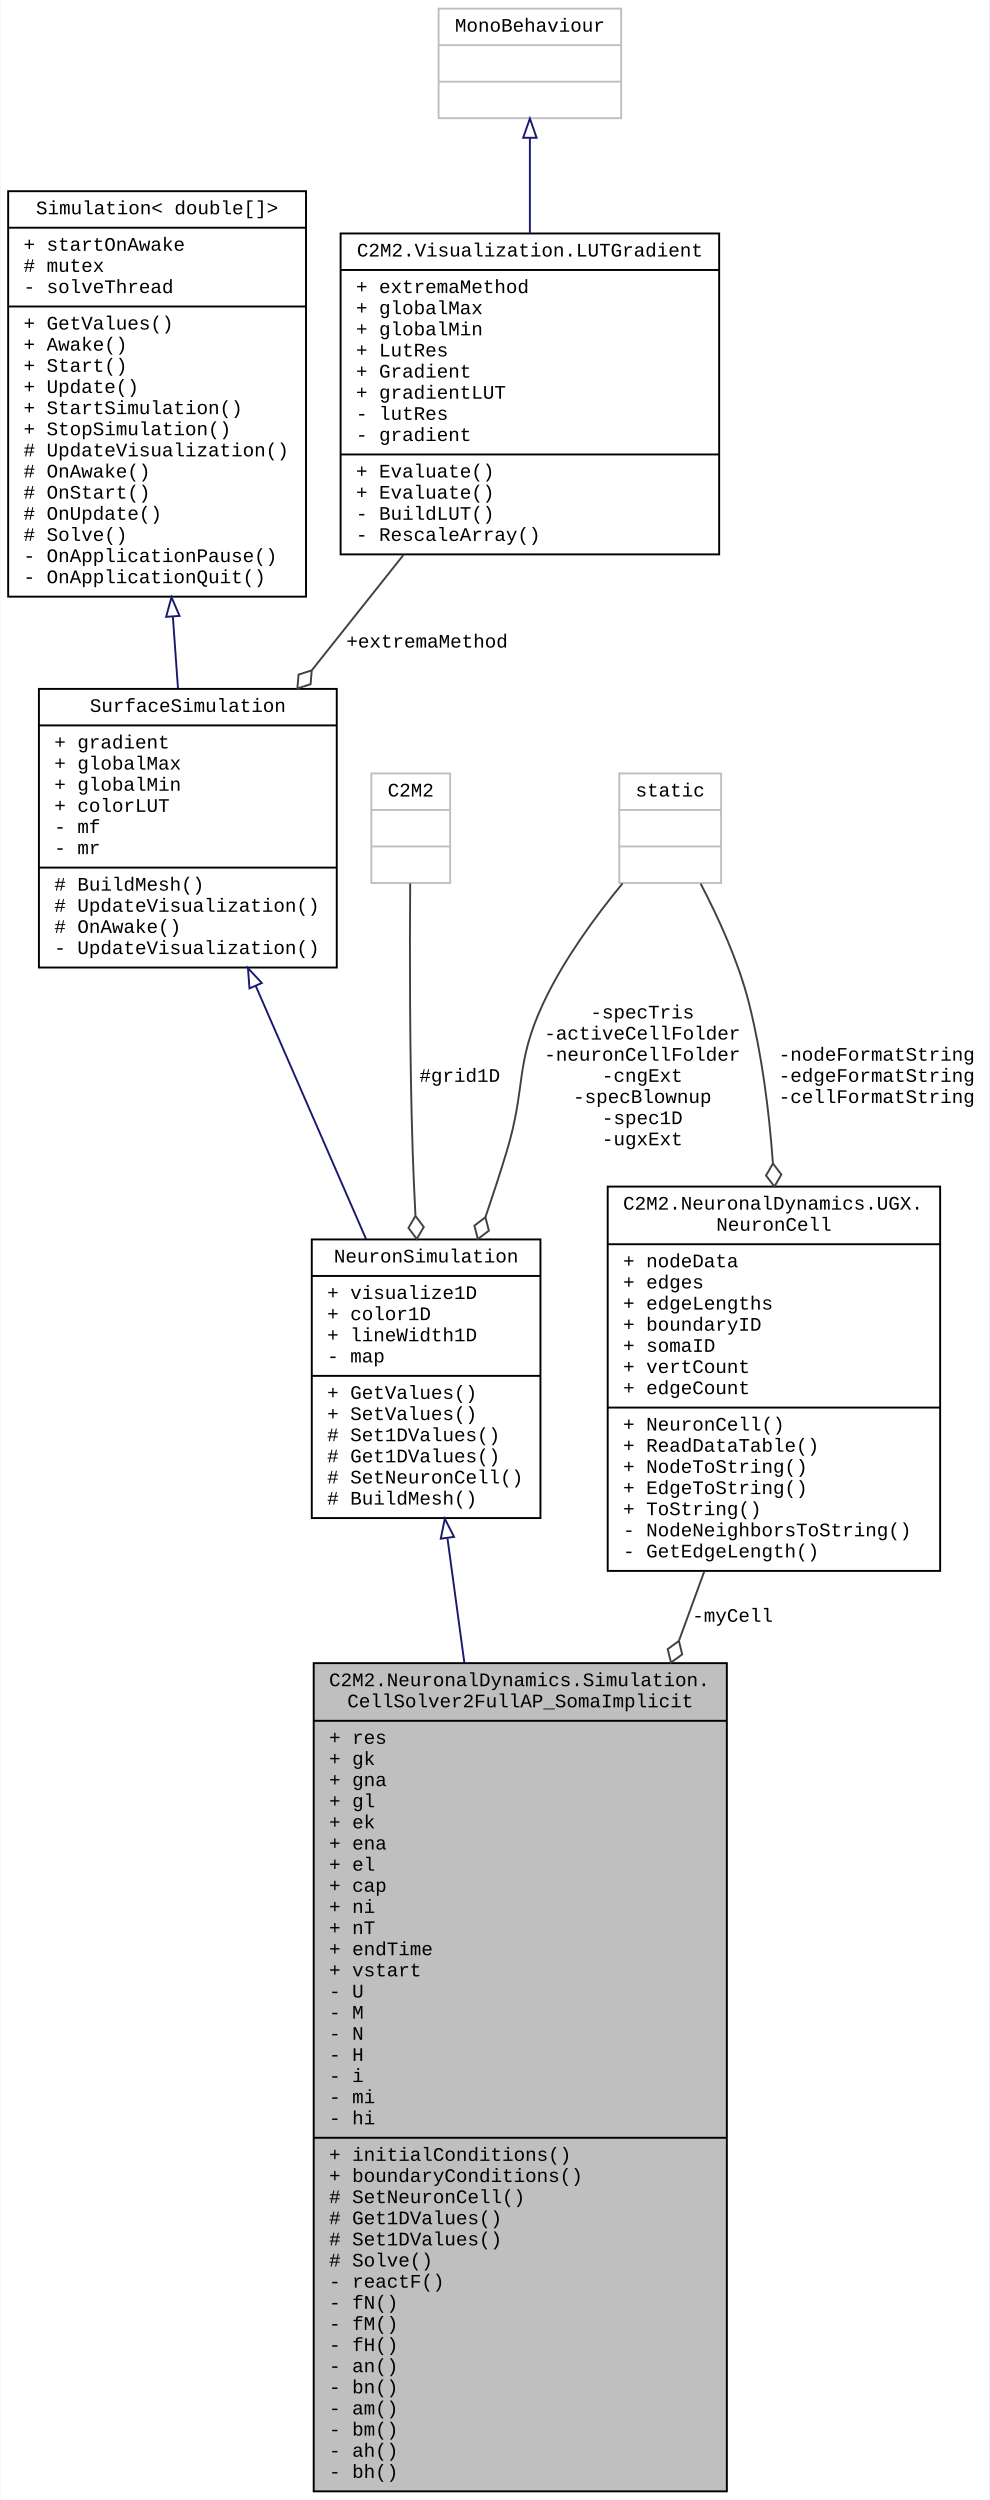
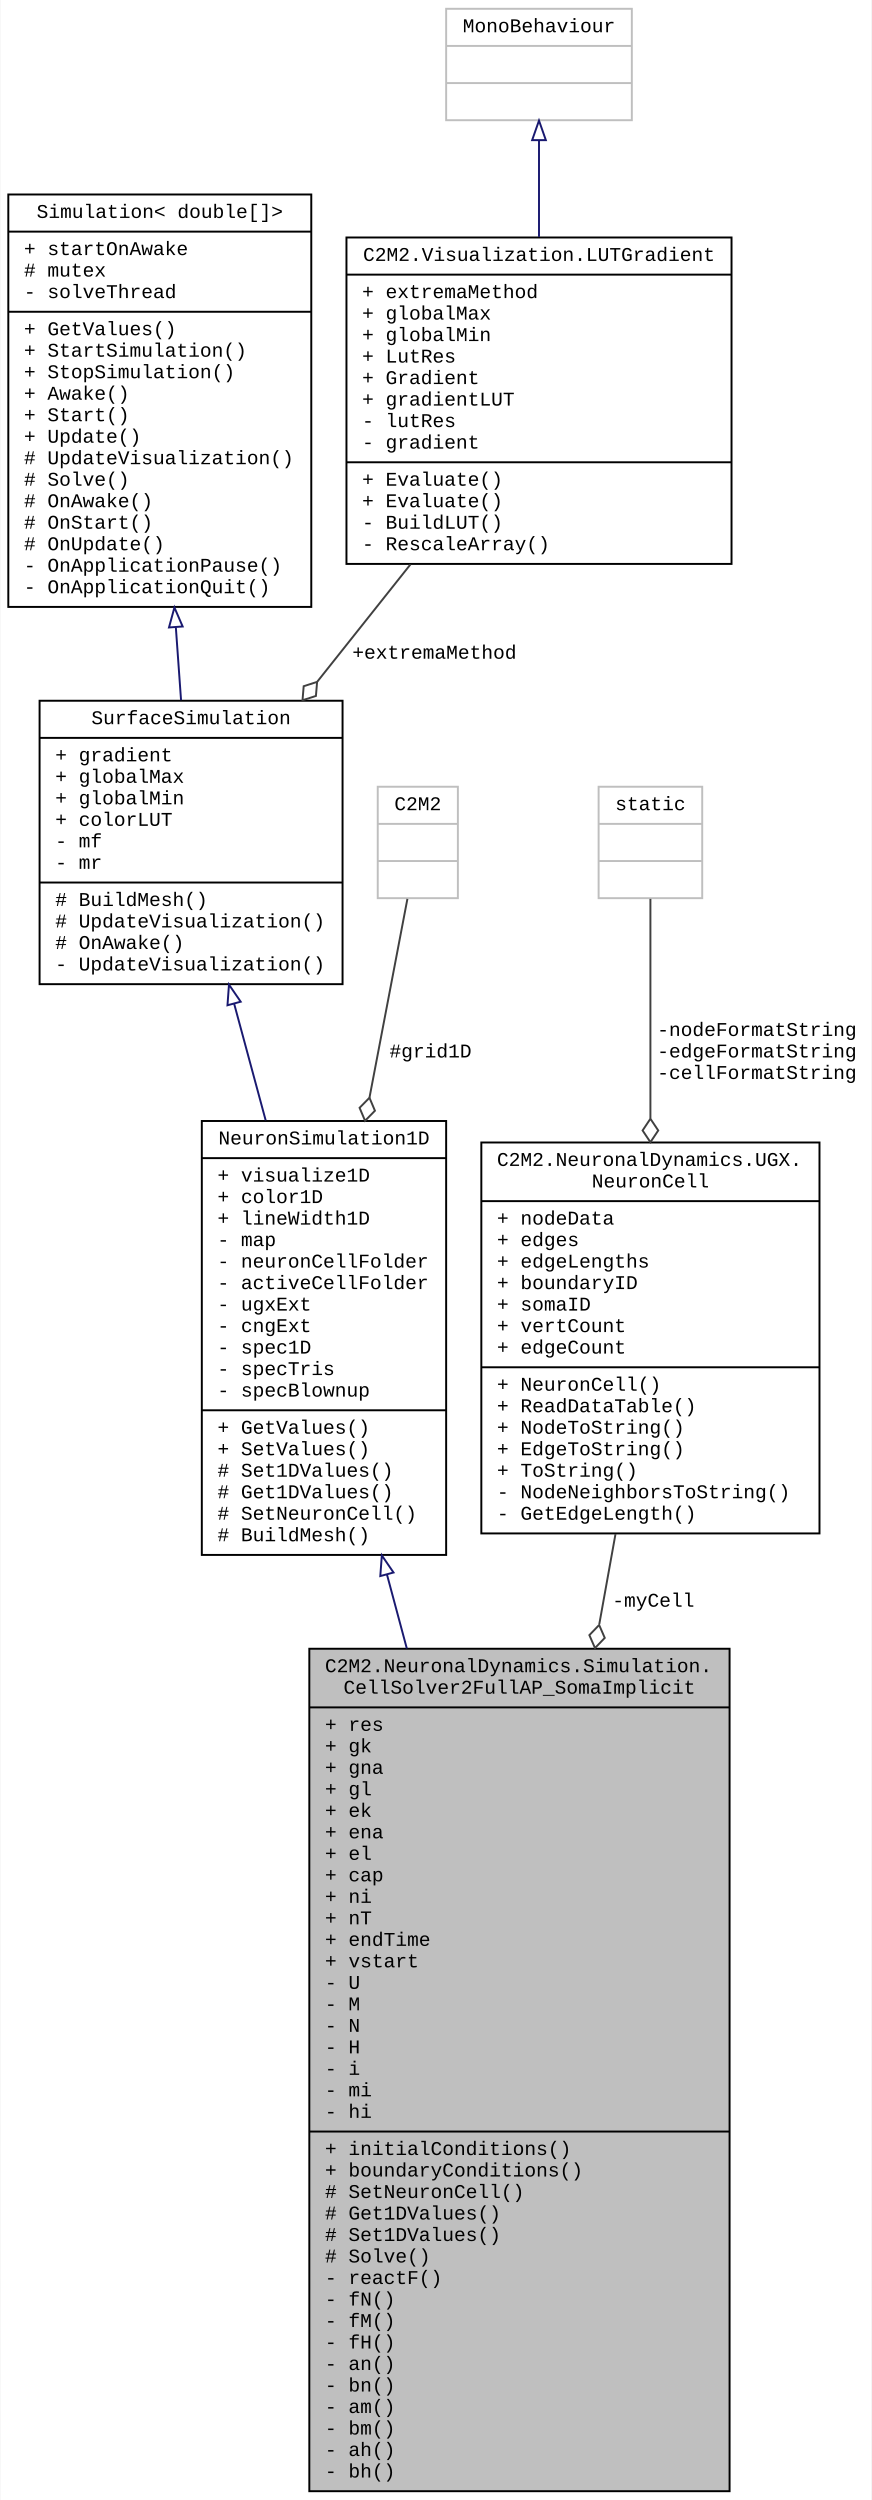
- <svg xmlns="http://www.w3.org/2000/svg" xmlns:xlink="http://www.w3.org/1999/xlink" width="515pt" height="1301pt" viewBox="0.00 0.00 514.50 1301.00">
-   <g id="graph0" class="graph" transform="scale(1 1) rotate(0) translate(4 1297)">
-     <polygon fill="white" stroke="none" points="-4,4 -4,-1297 510.5,-1297 510.5,4 -4,4" />
+ <svg xmlns="http://www.w3.org/2000/svg" xmlns:xlink="http://www.w3.org/1999/xlink" width="446pt" height="1279pt" viewBox="0.00 0.00 445.50 1279.00">
+   <g id="graph0" class="graph" transform="scale(1 1) rotate(0) translate(4 1275)">
+     <polygon fill="white" stroke="none" points="-4,4 -4,-1275 441.5,-1275 441.5,4 -4,4" />
    <g id="node1" class="node">
      <g id="a_node1">
        <a xlink:title=" ">
-           <polygon fill="#bfbfbf" stroke="black" points="159,-0.5 159,-431.5 374,-431.5 374,-0.5 159,-0.5" />
-           <text text-anchor="start" x="167" y="-419.5" font-family="Courier New" font-size="10.00">C2M2.NeuronalDynamics.Simulation.</text>
-           <text text-anchor="middle" x="266.5" y="-408.5" font-family="Courier New" font-size="10.00">CellSolver2FullAP_SomaImplicit</text>
-           <polyline fill="none" stroke="black" points="159,-401.5 374,-401.5 " />
-           <text text-anchor="start" x="167" y="-389.5" font-family="Courier New" font-size="10.00">+ res</text>
-           <text text-anchor="start" x="167" y="-378.5" font-family="Courier New" font-size="10.00">+ gk</text>
-           <text text-anchor="start" x="167" y="-367.5" font-family="Courier New" font-size="10.00">+ gna</text>
-           <text text-anchor="start" x="167" y="-356.5" font-family="Courier New" font-size="10.00">+ gl</text>
-           <text text-anchor="start" x="167" y="-345.5" font-family="Courier New" font-size="10.00">+ ek</text>
-           <text text-anchor="start" x="167" y="-334.5" font-family="Courier New" font-size="10.00">+ ena</text>
-           <text text-anchor="start" x="167" y="-323.5" font-family="Courier New" font-size="10.00">+ el</text>
-           <text text-anchor="start" x="167" y="-312.5" font-family="Courier New" font-size="10.00">+ cap</text>
-           <text text-anchor="start" x="167" y="-301.5" font-family="Courier New" font-size="10.00">+ ni</text>
-           <text text-anchor="start" x="167" y="-290.5" font-family="Courier New" font-size="10.00">+ nT</text>
-           <text text-anchor="start" x="167" y="-279.5" font-family="Courier New" font-size="10.00">+ endTime</text>
-           <text text-anchor="start" x="167" y="-268.5" font-family="Courier New" font-size="10.00">+ vstart</text>
-           <text text-anchor="start" x="167" y="-257.5" font-family="Courier New" font-size="10.00">- U</text>
-           <text text-anchor="start" x="167" y="-246.5" font-family="Courier New" font-size="10.00">- M</text>
-           <text text-anchor="start" x="167" y="-235.5" font-family="Courier New" font-size="10.00">- N</text>
-           <text text-anchor="start" x="167" y="-224.5" font-family="Courier New" font-size="10.00">- H</text>
-           <text text-anchor="start" x="167" y="-213.5" font-family="Courier New" font-size="10.00">- i</text>
-           <text text-anchor="start" x="167" y="-202.5" font-family="Courier New" font-size="10.00">- mi</text>
-           <text text-anchor="start" x="167" y="-191.5" font-family="Courier New" font-size="10.00">- hi</text>
-           <polyline fill="none" stroke="black" points="159,-184.5 374,-184.5 " />
-           <text text-anchor="start" x="167" y="-172.5" font-family="Courier New" font-size="10.00">+ initialConditions()</text>
-           <text text-anchor="start" x="167" y="-161.5" font-family="Courier New" font-size="10.00">+ boundaryConditions()</text>
-           <text text-anchor="start" x="167" y="-150.5" font-family="Courier New" font-size="10.00"># SetNeuronCell()</text>
-           <text text-anchor="start" x="167" y="-139.5" font-family="Courier New" font-size="10.00"># Get1DValues()</text>
-           <text text-anchor="start" x="167" y="-128.5" font-family="Courier New" font-size="10.00"># Set1DValues()</text>
-           <text text-anchor="start" x="167" y="-117.5" font-family="Courier New" font-size="10.00"># Solve()</text>
-           <text text-anchor="start" x="167" y="-106.5" font-family="Courier New" font-size="10.00">- reactF()</text>
-           <text text-anchor="start" x="167" y="-95.5" font-family="Courier New" font-size="10.00">- fN()</text>
-           <text text-anchor="start" x="167" y="-84.5" font-family="Courier New" font-size="10.00">- fM()</text>
-           <text text-anchor="start" x="167" y="-73.5" font-family="Courier New" font-size="10.00">- fH()</text>
-           <text text-anchor="start" x="167" y="-62.5" font-family="Courier New" font-size="10.00">- an()</text>
-           <text text-anchor="start" x="167" y="-51.5" font-family="Courier New" font-size="10.00">- bn()</text>
-           <text text-anchor="start" x="167" y="-40.5" font-family="Courier New" font-size="10.00">- am()</text>
-           <text text-anchor="start" x="167" y="-29.5" font-family="Courier New" font-size="10.00">- bm()</text>
-           <text text-anchor="start" x="167" y="-18.5" font-family="Courier New" font-size="10.00">- ah()</text>
-           <text text-anchor="start" x="167" y="-7.5" font-family="Courier New" font-size="10.00">- bh()</text>
+           <polygon fill="#bfbfbf" stroke="black" points="154,-0.5 154,-431.5 369,-431.5 369,-0.5 154,-0.5" />
+           <text text-anchor="start" x="162" y="-419.5" font-family="Courier New" font-size="10.00">C2M2.NeuronalDynamics.Simulation.</text>
+           <text text-anchor="middle" x="261.5" y="-408.5" font-family="Courier New" font-size="10.00">CellSolver2FullAP_SomaImplicit</text>
+           <polyline fill="none" stroke="black" points="154,-401.5 369,-401.5 " />
+           <text text-anchor="start" x="162" y="-389.5" font-family="Courier New" font-size="10.00">+ res</text>
+           <text text-anchor="start" x="162" y="-378.5" font-family="Courier New" font-size="10.00">+ gk</text>
+           <text text-anchor="start" x="162" y="-367.5" font-family="Courier New" font-size="10.00">+ gna</text>
+           <text text-anchor="start" x="162" y="-356.5" font-family="Courier New" font-size="10.00">+ gl</text>
+           <text text-anchor="start" x="162" y="-345.5" font-family="Courier New" font-size="10.00">+ ek</text>
+           <text text-anchor="start" x="162" y="-334.5" font-family="Courier New" font-size="10.00">+ ena</text>
+           <text text-anchor="start" x="162" y="-323.5" font-family="Courier New" font-size="10.00">+ el</text>
+           <text text-anchor="start" x="162" y="-312.5" font-family="Courier New" font-size="10.00">+ cap</text>
+           <text text-anchor="start" x="162" y="-301.5" font-family="Courier New" font-size="10.00">+ ni</text>
+           <text text-anchor="start" x="162" y="-290.5" font-family="Courier New" font-size="10.00">+ nT</text>
+           <text text-anchor="start" x="162" y="-279.5" font-family="Courier New" font-size="10.00">+ endTime</text>
+           <text text-anchor="start" x="162" y="-268.5" font-family="Courier New" font-size="10.00">+ vstart</text>
+           <text text-anchor="start" x="162" y="-257.5" font-family="Courier New" font-size="10.00">- U</text>
+           <text text-anchor="start" x="162" y="-246.5" font-family="Courier New" font-size="10.00">- M</text>
+           <text text-anchor="start" x="162" y="-235.5" font-family="Courier New" font-size="10.00">- N</text>
+           <text text-anchor="start" x="162" y="-224.5" font-family="Courier New" font-size="10.00">- H</text>
+           <text text-anchor="start" x="162" y="-213.5" font-family="Courier New" font-size="10.00">- i</text>
+           <text text-anchor="start" x="162" y="-202.5" font-family="Courier New" font-size="10.00">- mi</text>
+           <text text-anchor="start" x="162" y="-191.5" font-family="Courier New" font-size="10.00">- hi</text>
+           <polyline fill="none" stroke="black" points="154,-184.5 369,-184.5 " />
+           <text text-anchor="start" x="162" y="-172.5" font-family="Courier New" font-size="10.00">+ initialConditions()</text>
+           <text text-anchor="start" x="162" y="-161.5" font-family="Courier New" font-size="10.00">+ boundaryConditions()</text>
+           <text text-anchor="start" x="162" y="-150.5" font-family="Courier New" font-size="10.00"># SetNeuronCell()</text>
+           <text text-anchor="start" x="162" y="-139.5" font-family="Courier New" font-size="10.00"># Get1DValues()</text>
+           <text text-anchor="start" x="162" y="-128.5" font-family="Courier New" font-size="10.00"># Set1DValues()</text>
+           <text text-anchor="start" x="162" y="-117.5" font-family="Courier New" font-size="10.00"># Solve()</text>
+           <text text-anchor="start" x="162" y="-106.5" font-family="Courier New" font-size="10.00">- reactF()</text>
+           <text text-anchor="start" x="162" y="-95.5" font-family="Courier New" font-size="10.00">- fN()</text>
+           <text text-anchor="start" x="162" y="-84.5" font-family="Courier New" font-size="10.00">- fM()</text>
+           <text text-anchor="start" x="162" y="-73.5" font-family="Courier New" font-size="10.00">- fH()</text>
+           <text text-anchor="start" x="162" y="-62.5" font-family="Courier New" font-size="10.00">- an()</text>
+           <text text-anchor="start" x="162" y="-51.5" font-family="Courier New" font-size="10.00">- bn()</text>
+           <text text-anchor="start" x="162" y="-40.5" font-family="Courier New" font-size="10.00">- am()</text>
+           <text text-anchor="start" x="162" y="-29.5" font-family="Courier New" font-size="10.00">- bm()</text>
+           <text text-anchor="start" x="162" y="-18.5" font-family="Courier New" font-size="10.00">- ah()</text>
+           <text text-anchor="start" x="162" y="-7.5" font-family="Courier New" font-size="10.00">- bh()</text>
        </a>
      </g>
    </g>
    <g id="node2" class="node">
      <g id="a_node2">
-         <a xlink:href="../../d1/de3/class_c2_m2_1_1_neuronal_dynamics_1_1_simulation_1_1_neuron_simulation.html" target="_top" xlink:title="Provides base functionality for Neuron simulations">
-           <polygon fill="white" stroke="black" points="158,-507 158,-652 277,-652 277,-507 158,-507" />
-           <text text-anchor="middle" x="217.5" y="-640" font-family="Courier New" font-size="10.00">NeuronSimulation</text>
-           <polyline fill="none" stroke="black" points="158,-633 277,-633 " />
-           <text text-anchor="start" x="166" y="-621" font-family="Courier New" font-size="10.00">+ visualize1D</text>
-           <text text-anchor="start" x="166" y="-610" font-family="Courier New" font-size="10.00">+ color1D</text>
-           <text text-anchor="start" x="166" y="-599" font-family="Courier New" font-size="10.00">+ lineWidth1D</text>
-           <text text-anchor="start" x="166" y="-588" font-family="Courier New" font-size="10.00">- map</text>
-           <polyline fill="none" stroke="black" points="158,-581 277,-581 " />
-           <text text-anchor="start" x="166" y="-569" font-family="Courier New" font-size="10.00">+ GetValues()</text>
-           <text text-anchor="start" x="166" y="-558" font-family="Courier New" font-size="10.00">+ SetValues()</text>
-           <text text-anchor="start" x="166" y="-547" font-family="Courier New" font-size="10.00"># Set1DValues()</text>
-           <text text-anchor="start" x="166" y="-536" font-family="Courier New" font-size="10.00"># Get1DValues()</text>
-           <text text-anchor="start" x="166" y="-525" font-family="Courier New" font-size="10.00"># SetNeuronCell()</text>
-           <text text-anchor="start" x="166" y="-514" font-family="Courier New" font-size="10.00"># BuildMesh()</text>
+         <a xlink:href="../../d4/d5a/class_c2_m2_1_1_neuronal_dynamics_1_1_simulation_1_1_neuron_simulation1_d.html" target="_top" xlink:title="Provide an interface for 1D neuron-surface simulations to be visualized and interacted with">
+           <polygon fill="white" stroke="black" points="99,-479.5 99,-701.5 224,-701.5 224,-479.5 99,-479.5" />
+           <text text-anchor="middle" x="161.5" y="-689.5" font-family="Courier New" font-size="10.00">NeuronSimulation1D</text>
+           <polyline fill="none" stroke="black" points="99,-682.5 224,-682.5 " />
+           <text text-anchor="start" x="107" y="-670.5" font-family="Courier New" font-size="10.00">+ visualize1D</text>
+           <text text-anchor="start" x="107" y="-659.5" font-family="Courier New" font-size="10.00">+ color1D</text>
+           <text text-anchor="start" x="107" y="-648.5" font-family="Courier New" font-size="10.00">+ lineWidth1D</text>
+           <text text-anchor="start" x="107" y="-637.5" font-family="Courier New" font-size="10.00">- map</text>
+           <text text-anchor="start" x="107" y="-626.5" font-family="Courier New" font-size="10.00">- neuronCellFolder</text>
+           <text text-anchor="start" x="107" y="-615.5" font-family="Courier New" font-size="10.00">- activeCellFolder</text>
+           <text text-anchor="start" x="107" y="-604.5" font-family="Courier New" font-size="10.00">- ugxExt</text>
+           <text text-anchor="start" x="107" y="-593.5" font-family="Courier New" font-size="10.00">- cngExt</text>
+           <text text-anchor="start" x="107" y="-582.5" font-family="Courier New" font-size="10.00">- spec1D</text>
+           <text text-anchor="start" x="107" y="-571.5" font-family="Courier New" font-size="10.00">- specTris</text>
+           <text text-anchor="start" x="107" y="-560.5" font-family="Courier New" font-size="10.00">- specBlownup</text>
+           <polyline fill="none" stroke="black" points="99,-553.5 224,-553.5 " />
+           <text text-anchor="start" x="107" y="-541.5" font-family="Courier New" font-size="10.00">+ GetValues()</text>
+           <text text-anchor="start" x="107" y="-530.5" font-family="Courier New" font-size="10.00">+ SetValues()</text>
+           <text text-anchor="start" x="107" y="-519.5" font-family="Courier New" font-size="10.00"># Set1DValues()</text>
+           <text text-anchor="start" x="107" y="-508.5" font-family="Courier New" font-size="10.00"># Get1DValues()</text>
+           <text text-anchor="start" x="107" y="-497.5" font-family="Courier New" font-size="10.00"># SetNeuronCell()</text>
+           <text text-anchor="start" x="107" y="-486.5" font-family="Courier New" font-size="10.00"># BuildMesh()</text>
        </a>
      </g>
    </g>
    <g id="edge1" class="edge">
-       <path fill="none" stroke="midnightblue" d="M228.619,-496.473C231.312,-476.6 234.317,-454.431 237.424,-431.511" />
-       <polygon fill="none" stroke="midnightblue" points="225.114,-496.267 227.239,-506.647 232.051,-497.208 225.114,-496.267" />
+       <path fill="none" stroke="midnightblue" d="M193.713,-469.506C197.008,-457.233 200.421,-444.519 203.884,-431.618" />
+       <polygon fill="none" stroke="midnightblue" points="190.31,-468.684 191.097,-479.25 197.071,-470.499 190.31,-468.684" />
    </g>
    <g id="node3" class="node">
      <g id="a_node3">
        <a xlink:href="../../d4/de1/class_c2_m2_1_1_simulation_1_1_surface_simulation.html" target="_top" xlink:title="Simulation of type double[] for visualizing scalar fields on mesh surfaces">
-           <polygon fill="white" stroke="black" points="16,-793.5 16,-938.5 171,-938.5 171,-793.5 16,-793.5" />
-           <text text-anchor="middle" x="93.5" y="-926.5" font-family="Courier New" font-size="10.00">SurfaceSimulation</text>
-           <polyline fill="none" stroke="black" points="16,-919.5 171,-919.5 " />
-           <text text-anchor="start" x="24" y="-907.5" font-family="Courier New" font-size="10.00">+ gradient</text>
-           <text text-anchor="start" x="24" y="-896.5" font-family="Courier New" font-size="10.00">+ globalMax</text>
-           <text text-anchor="start" x="24" y="-885.5" font-family="Courier New" font-size="10.00">+ globalMin</text>
-           <text text-anchor="start" x="24" y="-874.5" font-family="Courier New" font-size="10.00">+ colorLUT</text>
-           <text text-anchor="start" x="24" y="-863.5" font-family="Courier New" font-size="10.00">- mf</text>
-           <text text-anchor="start" x="24" y="-852.5" font-family="Courier New" font-size="10.00">- mr</text>
-           <polyline fill="none" stroke="black" points="16,-845.5 171,-845.5 " />
-           <text text-anchor="start" x="24" y="-833.5" font-family="Courier New" font-size="10.00"># BuildMesh()</text>
-           <text text-anchor="start" x="24" y="-822.5" font-family="Courier New" font-size="10.00"># UpdateVisualization()</text>
-           <text text-anchor="start" x="24" y="-811.5" font-family="Courier New" font-size="10.00"># OnAwake()</text>
-           <text text-anchor="start" x="24" y="-800.5" font-family="Courier New" font-size="10.00">- UpdateVisualization()</text>
+           <polygon fill="white" stroke="black" points="16,-771.5 16,-916.5 171,-916.5 171,-771.5 16,-771.5" />
+           <text text-anchor="middle" x="93.5" y="-904.5" font-family="Courier New" font-size="10.00">SurfaceSimulation</text>
+           <polyline fill="none" stroke="black" points="16,-897.5 171,-897.5 " />
+           <text text-anchor="start" x="24" y="-885.5" font-family="Courier New" font-size="10.00">+ gradient</text>
+           <text text-anchor="start" x="24" y="-874.5" font-family="Courier New" font-size="10.00">+ globalMax</text>
+           <text text-anchor="start" x="24" y="-863.5" font-family="Courier New" font-size="10.00">+ globalMin</text>
+           <text text-anchor="start" x="24" y="-852.5" font-family="Courier New" font-size="10.00">+ colorLUT</text>
+           <text text-anchor="start" x="24" y="-841.5" font-family="Courier New" font-size="10.00">- mf</text>
+           <text text-anchor="start" x="24" y="-830.5" font-family="Courier New" font-size="10.00">- mr</text>
+           <polyline fill="none" stroke="black" points="16,-823.5 171,-823.5 " />
+           <text text-anchor="start" x="24" y="-811.5" font-family="Courier New" font-size="10.00"># BuildMesh()</text>
+           <text text-anchor="start" x="24" y="-800.5" font-family="Courier New" font-size="10.00"># UpdateVisualization()</text>
+           <text text-anchor="start" x="24" y="-789.5" font-family="Courier New" font-size="10.00"># OnAwake()</text>
+           <text text-anchor="start" x="24" y="-778.5" font-family="Courier New" font-size="10.00">- UpdateVisualization()</text>
        </a>
      </g>
    </g>
    <g id="edge2" class="edge">
-       <path fill="none" stroke="midnightblue" d="M128.827,-783.948C146.915,-742.447 168.745,-692.36 186.22,-652.268" />
-       <polygon fill="none" stroke="midnightblue" points="125.578,-782.643 124.79,-793.209 131.994,-785.44 125.578,-782.643" />
+       <path fill="none" stroke="midnightblue" d="M115.544,-761.47C120.688,-742.446 126.25,-721.874 131.669,-701.832" />
+       <polygon fill="none" stroke="midnightblue" points="112.127,-760.7 112.895,-771.267 118.884,-762.527 112.127,-760.7" />
    </g>
    <g id="node4" class="node">
      <g id="a_node4">
        <a xlink:href="../../db/d39/class_c2_m2_1_1_simulation_1_1_simulation.html" target="_top" xlink:title=" ">
-           <polygon fill="white" stroke="black" points="0,-986.5 0,-1197.5 155,-1197.5 155,-986.5 0,-986.5" />
-           <text text-anchor="middle" x="77.5" y="-1185.5" font-family="Courier New" font-size="10.00">Simulation&lt; double[]&gt;</text>
-           <polyline fill="none" stroke="black" points="0,-1178.5 155,-1178.5 " />
-           <text text-anchor="start" x="8" y="-1166.5" font-family="Courier New" font-size="10.00">+ startOnAwake</text>
-           <text text-anchor="start" x="8" y="-1155.5" font-family="Courier New" font-size="10.00"># mutex</text>
-           <text text-anchor="start" x="8" y="-1144.5" font-family="Courier New" font-size="10.00">- solveThread</text>
-           <polyline fill="none" stroke="black" points="0,-1137.5 155,-1137.5 " />
-           <text text-anchor="start" x="8" y="-1125.5" font-family="Courier New" font-size="10.00">+ GetValues()</text>
-           <text text-anchor="start" x="8" y="-1114.5" font-family="Courier New" font-size="10.00">+ Awake()</text>
-           <text text-anchor="start" x="8" y="-1103.5" font-family="Courier New" font-size="10.00">+ Start()</text>
-           <text text-anchor="start" x="8" y="-1092.5" font-family="Courier New" font-size="10.00">+ Update()</text>
-           <text text-anchor="start" x="8" y="-1081.5" font-family="Courier New" font-size="10.00">+ StartSimulation()</text>
-           <text text-anchor="start" x="8" y="-1070.5" font-family="Courier New" font-size="10.00">+ StopSimulation()</text>
-           <text text-anchor="start" x="8" y="-1059.5" font-family="Courier New" font-size="10.00"># UpdateVisualization()</text>
-           <text text-anchor="start" x="8" y="-1048.5" font-family="Courier New" font-size="10.00"># OnAwake()</text>
-           <text text-anchor="start" x="8" y="-1037.5" font-family="Courier New" font-size="10.00"># OnStart()</text>
-           <text text-anchor="start" x="8" y="-1026.5" font-family="Courier New" font-size="10.00"># OnUpdate()</text>
-           <text text-anchor="start" x="8" y="-1015.5" font-family="Courier New" font-size="10.00"># Solve()</text>
-           <text text-anchor="start" x="8" y="-1004.5" font-family="Courier New" font-size="10.00">- OnApplicationPause()</text>
-           <text text-anchor="start" x="8" y="-993.5" font-family="Courier New" font-size="10.00">- OnApplicationQuit()</text>
+           <polygon fill="white" stroke="black" points="0,-964.5 0,-1175.5 155,-1175.5 155,-964.5 0,-964.5" />
+           <text text-anchor="middle" x="77.5" y="-1163.5" font-family="Courier New" font-size="10.00">Simulation&lt; double[]&gt;</text>
+           <polyline fill="none" stroke="black" points="0,-1156.5 155,-1156.5 " />
+           <text text-anchor="start" x="8" y="-1144.5" font-family="Courier New" font-size="10.00">+ startOnAwake</text>
+           <text text-anchor="start" x="8" y="-1133.5" font-family="Courier New" font-size="10.00"># mutex</text>
+           <text text-anchor="start" x="8" y="-1122.5" font-family="Courier New" font-size="10.00">- solveThread</text>
+           <polyline fill="none" stroke="black" points="0,-1115.5 155,-1115.5 " />
+           <text text-anchor="start" x="8" y="-1103.5" font-family="Courier New" font-size="10.00">+ GetValues()</text>
+           <text text-anchor="start" x="8" y="-1092.5" font-family="Courier New" font-size="10.00">+ StartSimulation()</text>
+           <text text-anchor="start" x="8" y="-1081.5" font-family="Courier New" font-size="10.00">+ StopSimulation()</text>
+           <text text-anchor="start" x="8" y="-1070.5" font-family="Courier New" font-size="10.00">+ Awake()</text>
+           <text text-anchor="start" x="8" y="-1059.5" font-family="Courier New" font-size="10.00">+ Start()</text>
+           <text text-anchor="start" x="8" y="-1048.5" font-family="Courier New" font-size="10.00">+ Update()</text>
+           <text text-anchor="start" x="8" y="-1037.5" font-family="Courier New" font-size="10.00"># UpdateVisualization()</text>
+           <text text-anchor="start" x="8" y="-1026.5" font-family="Courier New" font-size="10.00"># Solve()</text>
+           <text text-anchor="start" x="8" y="-1015.5" font-family="Courier New" font-size="10.00"># OnAwake()</text>
+           <text text-anchor="start" x="8" y="-1004.5" font-family="Courier New" font-size="10.00"># OnStart()</text>
+           <text text-anchor="start" x="8" y="-993.5" font-family="Courier New" font-size="10.00"># OnUpdate()</text>
+           <text text-anchor="start" x="8" y="-982.5" font-family="Courier New" font-size="10.00">- OnApplicationPause()</text>
+           <text text-anchor="start" x="8" y="-971.5" font-family="Courier New" font-size="10.00">- OnApplicationQuit()</text>
        </a>
      </g>
    </g>
    <g id="edge3" class="edge">
-       <path fill="none" stroke="midnightblue" d="M85.711,-976.041C86.618,-963.353 87.52,-950.716 88.373,-938.781" />
-       <polygon fill="none" stroke="midnightblue" points="82.206,-975.99 84.985,-986.214 89.188,-976.489 82.206,-975.99" />
+       <path fill="none" stroke="midnightblue" d="M85.711,-954.041C86.618,-941.353 87.52,-928.716 88.373,-916.781" />
+       <polygon fill="none" stroke="midnightblue" points="82.206,-953.99 84.985,-964.214 89.188,-954.489 82.206,-953.99" />
    </g>
    <g id="node5" class="node">
      <g id="a_node5">
        <a xlink:href="../../da/d4f/class_c2_m2_1_1_visualization_1_1_l_u_t_gradient.html" target="_top" xlink:title="Create a fast and memory-friendly color lookup table from a gradient">
-           <polygon fill="white" stroke="black" points="173,-1008.5 173,-1175.5 370,-1175.5 370,-1008.5 173,-1008.5" />
-           <text text-anchor="middle" x="271.5" y="-1163.5" font-family="Courier New" font-size="10.00">C2M2.Visualization.LUTGradient</text>
-           <polyline fill="none" stroke="black" points="173,-1156.5 370,-1156.5 " />
-           <text text-anchor="start" x="181" y="-1144.5" font-family="Courier New" font-size="10.00">+ extremaMethod</text>
-           <text text-anchor="start" x="181" y="-1133.5" font-family="Courier New" font-size="10.00">+ globalMax</text>
-           <text text-anchor="start" x="181" y="-1122.5" font-family="Courier New" font-size="10.00">+ globalMin</text>
-           <text text-anchor="start" x="181" y="-1111.5" font-family="Courier New" font-size="10.00">+ LutRes</text>
-           <text text-anchor="start" x="181" y="-1100.5" font-family="Courier New" font-size="10.00">+ Gradient</text>
-           <text text-anchor="start" x="181" y="-1089.5" font-family="Courier New" font-size="10.00">+ gradientLUT</text>
-           <text text-anchor="start" x="181" y="-1078.5" font-family="Courier New" font-size="10.00">- lutRes</text>
-           <text text-anchor="start" x="181" y="-1067.5" font-family="Courier New" font-size="10.00">- gradient</text>
-           <polyline fill="none" stroke="black" points="173,-1060.5 370,-1060.5 " />
-           <text text-anchor="start" x="181" y="-1048.5" font-family="Courier New" font-size="10.00">+ Evaluate()</text>
-           <text text-anchor="start" x="181" y="-1037.5" font-family="Courier New" font-size="10.00">+ Evaluate()</text>
-           <text text-anchor="start" x="181" y="-1026.5" font-family="Courier New" font-size="10.00">- BuildLUT()</text>
-           <text text-anchor="start" x="181" y="-1015.5" font-family="Courier New" font-size="10.00">- RescaleArray()</text>
+           <polygon fill="white" stroke="black" points="173,-986.5 173,-1153.5 370,-1153.5 370,-986.5 173,-986.5" />
+           <text text-anchor="middle" x="271.5" y="-1141.5" font-family="Courier New" font-size="10.00">C2M2.Visualization.LUTGradient</text>
+           <polyline fill="none" stroke="black" points="173,-1134.5 370,-1134.5 " />
+           <text text-anchor="start" x="181" y="-1122.5" font-family="Courier New" font-size="10.00">+ extremaMethod</text>
+           <text text-anchor="start" x="181" y="-1111.5" font-family="Courier New" font-size="10.00">+ globalMax</text>
+           <text text-anchor="start" x="181" y="-1100.5" font-family="Courier New" font-size="10.00">+ globalMin</text>
+           <text text-anchor="start" x="181" y="-1089.5" font-family="Courier New" font-size="10.00">+ LutRes</text>
+           <text text-anchor="start" x="181" y="-1078.5" font-family="Courier New" font-size="10.00">+ Gradient</text>
+           <text text-anchor="start" x="181" y="-1067.5" font-family="Courier New" font-size="10.00">+ gradientLUT</text>
+           <text text-anchor="start" x="181" y="-1056.5" font-family="Courier New" font-size="10.00">- lutRes</text>
+           <text text-anchor="start" x="181" y="-1045.5" font-family="Courier New" font-size="10.00">- gradient</text>
+           <polyline fill="none" stroke="black" points="173,-1038.5 370,-1038.5 " />
+           <text text-anchor="start" x="181" y="-1026.5" font-family="Courier New" font-size="10.00">+ Evaluate()</text>
+           <text text-anchor="start" x="181" y="-1015.5" font-family="Courier New" font-size="10.00">+ Evaluate()</text>
+           <text text-anchor="start" x="181" y="-1004.5" font-family="Courier New" font-size="10.00">- BuildLUT()</text>
+           <text text-anchor="start" x="181" y="-993.5" font-family="Courier New" font-size="10.00">- RescaleArray()</text>
        </a>
      </g>
    </g>
    <g id="edge4" class="edge">
-       <path fill="none" stroke="#404040" d="M205.725,-1008.23C190.15,-988.627 173.555,-967.744 158.036,-948.214" />
-       <polygon fill="none" stroke="#404040" points="157.979,-948.142 151.115,-945.933 150.514,-938.747 157.378,-940.956 157.979,-948.142" />
-       <text text-anchor="middle" x="218" y="-960" font-family="Courier New" font-size="10.00"> +extremaMethod</text>
+       <path fill="none" stroke="#404040" d="M205.725,-986.227C190.15,-966.627 173.555,-945.744 158.036,-926.214" />
+       <polygon fill="none" stroke="#404040" points="157.979,-926.142 151.115,-923.933 150.514,-916.747 157.378,-918.956 157.979,-926.142" />
+       <text text-anchor="middle" x="218" y="-938" font-family="Courier New" font-size="10.00"> +extremaMethod</text>
    </g>
    <g id="node6" class="node">
      <g id="a_node6">
        <a xlink:title=" ">
-           <polygon fill="white" stroke="#bfbfbf" points="224,-1235.5 224,-1292.5 319,-1292.5 319,-1235.5 224,-1235.5" />
-           <text text-anchor="middle" x="271.5" y="-1280.5" font-family="Courier New" font-size="10.00">MonoBehaviour</text>
-           <polyline fill="none" stroke="#bfbfbf" points="224,-1273.5 319,-1273.5 " />
-           <text text-anchor="middle" x="271.5" y="-1261.5" font-family="Courier New" font-size="10.00"> </text>
-           <polyline fill="none" stroke="#bfbfbf" points="224,-1254.5 319,-1254.5 " />
-           <text text-anchor="middle" x="271.5" y="-1242.5" font-family="Courier New" font-size="10.00"> </text>
+           <polygon fill="white" stroke="#bfbfbf" points="224,-1213.5 224,-1270.5 319,-1270.5 319,-1213.5 224,-1213.5" />
+           <text text-anchor="middle" x="271.5" y="-1258.5" font-family="Courier New" font-size="10.00">MonoBehaviour</text>
+           <polyline fill="none" stroke="#bfbfbf" points="224,-1251.5 319,-1251.5 " />
+           <text text-anchor="middle" x="271.5" y="-1239.5" font-family="Courier New" font-size="10.00"> </text>
+           <polyline fill="none" stroke="#bfbfbf" points="224,-1232.5 319,-1232.5 " />
+           <text text-anchor="middle" x="271.5" y="-1220.5" font-family="Courier New" font-size="10.00"> </text>
        </a>
      </g>
    </g>
    <g id="edge5" class="edge">
-       <path fill="none" stroke="midnightblue" d="M271.5,-1225.15C271.5,-1210.48 271.5,-1193.06 271.5,-1175.77" />
-       <polygon fill="none" stroke="midnightblue" points="268,-1225.31 271.5,-1235.31 275,-1225.31 268,-1225.31" />
+       <path fill="none" stroke="midnightblue" d="M271.5,-1203.15C271.5,-1188.48 271.5,-1171.06 271.5,-1153.77" />
+       <polygon fill="none" stroke="midnightblue" points="268,-1203.31 271.5,-1213.31 275,-1203.31 268,-1203.31" />
    </g>
    <g id="node7" class="node">
      <g id="a_node7">
        <a xlink:title=" ">
-           <polygon fill="white" stroke="#bfbfbf" points="189,-837.5 189,-894.5 230,-894.5 230,-837.5 189,-837.5" />
-           <text text-anchor="middle" x="209.5" y="-882.5" font-family="Courier New" font-size="10.00">C2M2</text>
-           <polyline fill="none" stroke="#bfbfbf" points="189,-875.5 230,-875.5 " />
-           <text text-anchor="middle" x="209.5" y="-863.5" font-family="Courier New" font-size="10.00"> </text>
-           <polyline fill="none" stroke="#bfbfbf" points="189,-856.5 230,-856.5 " />
-           <text text-anchor="middle" x="209.5" y="-844.5" font-family="Courier New" font-size="10.00"> </text>
+           <polygon fill="white" stroke="#bfbfbf" points="189,-815.5 189,-872.5 230,-872.5 230,-815.5 189,-815.5" />
+           <text text-anchor="middle" x="209.5" y="-860.5" font-family="Courier New" font-size="10.00">C2M2</text>
+           <polyline fill="none" stroke="#bfbfbf" points="189,-853.5 230,-853.5 " />
+           <text text-anchor="middle" x="209.5" y="-841.5" font-family="Courier New" font-size="10.00"> </text>
+           <polyline fill="none" stroke="#bfbfbf" points="189,-834.5 230,-834.5 " />
+           <text text-anchor="middle" x="209.5" y="-822.5" font-family="Courier New" font-size="10.00"> </text>
        </a>
      </g>
    </g>
    <g id="edge6" class="edge">
-       <path fill="none" stroke="#404040" d="M209.212,-837.215C208.974,-804.066 208.896,-746.973 210.5,-698 210.856,-687.126 211.367,-675.692 211.953,-664.402" />
-       <polygon fill="none" stroke="#404040" points="211.962,-664.224 208.294,-658.015 212.614,-652.241 216.282,-658.45 211.962,-664.224" />
-       <text text-anchor="middle" x="235" y="-734" font-family="Courier New" font-size="10.00"> #grid1D</text>
+       <path fill="none" stroke="#404040" d="M204.18,-815.124C199.402,-790.089 192.039,-751.51 184.766,-713.402" />
+       <polygon fill="none" stroke="#404040" points="184.764,-713.393 179.71,-708.249 182.514,-701.606 187.568,-706.749 184.764,-713.393" />
+       <text text-anchor="middle" x="216" y="-734" font-family="Courier New" font-size="10.00"> #grid1D</text>
    </g>
    <g id="node8" class="node">
      <g id="a_node8">
-         <a xlink:title=" ">
-           <polygon fill="white" stroke="#bfbfbf" points="318,-837.5 318,-894.5 371,-894.5 371,-837.5 318,-837.5" />
-           <text text-anchor="middle" x="344.5" y="-882.5" font-family="Courier New" font-size="10.00">static</text>
-           <polyline fill="none" stroke="#bfbfbf" points="318,-875.5 371,-875.5 " />
-           <text text-anchor="middle" x="344.5" y="-863.5" font-family="Courier New" font-size="10.00"> </text>
-           <polyline fill="none" stroke="#bfbfbf" points="318,-856.5 371,-856.5 " />
-           <text text-anchor="middle" x="344.5" y="-844.5" font-family="Courier New" font-size="10.00"> </text>
+         <a xlink:href="../../da/df6/class_c2_m2_1_1_neuronal_dynamics_1_1_u_g_x_1_1_neuron_cell.html" target="_top" xlink:title=" ">
+           <polygon fill="white" stroke="black" points="242,-490.5 242,-690.5 415,-690.5 415,-490.5 242,-490.5" />
+           <text text-anchor="start" x="250" y="-678.5" font-family="Courier New" font-size="10.00">C2M2.NeuronalDynamics.UGX.</text>
+           <text text-anchor="middle" x="328.5" y="-667.5" font-family="Courier New" font-size="10.00">NeuronCell</text>
+           <polyline fill="none" stroke="black" points="242,-660.5 415,-660.5 " />
+           <text text-anchor="start" x="250" y="-648.5" font-family="Courier New" font-size="10.00">+ nodeData</text>
+           <text text-anchor="start" x="250" y="-637.5" font-family="Courier New" font-size="10.00">+ edges</text>
+           <text text-anchor="start" x="250" y="-626.5" font-family="Courier New" font-size="10.00">+ edgeLengths</text>
+           <text text-anchor="start" x="250" y="-615.5" font-family="Courier New" font-size="10.00">+ boundaryID</text>
+           <text text-anchor="start" x="250" y="-604.5" font-family="Courier New" font-size="10.00">+ somaID</text>
+           <text text-anchor="start" x="250" y="-593.5" font-family="Courier New" font-size="10.00">+ vertCount</text>
+           <text text-anchor="start" x="250" y="-582.5" font-family="Courier New" font-size="10.00">+ edgeCount</text>
+           <polyline fill="none" stroke="black" points="242,-575.5 415,-575.5 " />
+           <text text-anchor="start" x="250" y="-563.5" font-family="Courier New" font-size="10.00">+ NeuronCell()</text>
+           <text text-anchor="start" x="250" y="-552.5" font-family="Courier New" font-size="10.00">+ ReadDataTable()</text>
+           <text text-anchor="start" x="250" y="-541.5" font-family="Courier New" font-size="10.00">+ NodeToString()</text>
+           <text text-anchor="start" x="250" y="-530.5" font-family="Courier New" font-size="10.00">+ EdgeToString()</text>
+           <text text-anchor="start" x="250" y="-519.5" font-family="Courier New" font-size="10.00">+ ToString()</text>
+           <text text-anchor="start" x="250" y="-508.5" font-family="Courier New" font-size="10.00">- NodeNeighborsToString()</text>
+           <text text-anchor="start" x="250" y="-497.5" font-family="Courier New" font-size="10.00">- GetEdgeLength()</text>
        </a>
      </g>
    </g>
    <g id="edge7" class="edge">
-       <path fill="none" stroke="#404040" d="M319.703,-837.245C305.762,-820.319 289.086,-797.643 278.5,-775 263.571,-743.069 269.667,-731.75 259.5,-698 256.126,-686.799 252.306,-675.095 248.379,-663.599" />
-       <polygon fill="none" stroke="#404040" points="248.358,-663.538 242.614,-659.178 244.429,-652.199 250.173,-656.559 248.358,-663.538" />
-       <text text-anchor="middle" x="330" y="-767" font-family="Courier New" font-size="10.00"> -specTris</text>
-       <text text-anchor="middle" x="330" y="-756" font-family="Courier New" font-size="10.00">-activeCellFolder</text>
-       <text text-anchor="middle" x="330" y="-745" font-family="Courier New" font-size="10.00">-neuronCellFolder</text>
-       <text text-anchor="middle" x="330" y="-734" font-family="Courier New" font-size="10.00">-cngExt</text>
-       <text text-anchor="middle" x="330" y="-723" font-family="Courier New" font-size="10.00">-specBlownup</text>
-       <text text-anchor="middle" x="330" y="-712" font-family="Courier New" font-size="10.00">-spec1D</text>
-       <text text-anchor="middle" x="330" y="-701" font-family="Courier New" font-size="10.00">-ugxExt</text>
+       <path fill="none" stroke="#404040" d="M310.633,-490.166C308.008,-475.568 305.217,-460.051 302.35,-444.115" />
+       <polygon fill="none" stroke="#404040" points="302.269,-443.665 297.27,-438.468 300.145,-431.854 305.144,-437.052 302.269,-443.665" />
+       <text text-anchor="middle" x="330" y="-453" font-family="Courier New" font-size="10.00"> -myCell</text>
    </g>
    <g id="node9" class="node">
      <g id="a_node9">
-         <a xlink:href="../../da/df6/class_c2_m2_1_1_neuronal_dynamics_1_1_u_g_x_1_1_neuron_cell.html" target="_top" xlink:title=" ">
-           <polygon fill="white" stroke="black" points="312,-479.5 312,-679.5 485,-679.5 485,-479.5 312,-479.5" />
-           <text text-anchor="start" x="320" y="-667.5" font-family="Courier New" font-size="10.00">C2M2.NeuronalDynamics.UGX.</text>
-           <text text-anchor="middle" x="398.5" y="-656.5" font-family="Courier New" font-size="10.00">NeuronCell</text>
-           <polyline fill="none" stroke="black" points="312,-649.5 485,-649.5 " />
-           <text text-anchor="start" x="320" y="-637.5" font-family="Courier New" font-size="10.00">+ nodeData</text>
-           <text text-anchor="start" x="320" y="-626.5" font-family="Courier New" font-size="10.00">+ edges</text>
-           <text text-anchor="start" x="320" y="-615.5" font-family="Courier New" font-size="10.00">+ edgeLengths</text>
-           <text text-anchor="start" x="320" y="-604.5" font-family="Courier New" font-size="10.00">+ boundaryID</text>
-           <text text-anchor="start" x="320" y="-593.5" font-family="Courier New" font-size="10.00">+ somaID</text>
-           <text text-anchor="start" x="320" y="-582.5" font-family="Courier New" font-size="10.00">+ vertCount</text>
-           <text text-anchor="start" x="320" y="-571.5" font-family="Courier New" font-size="10.00">+ edgeCount</text>
-           <polyline fill="none" stroke="black" points="312,-564.5 485,-564.5 " />
-           <text text-anchor="start" x="320" y="-552.5" font-family="Courier New" font-size="10.00">+ NeuronCell()</text>
-           <text text-anchor="start" x="320" y="-541.5" font-family="Courier New" font-size="10.00">+ ReadDataTable()</text>
-           <text text-anchor="start" x="320" y="-530.5" font-family="Courier New" font-size="10.00">+ NodeToString()</text>
-           <text text-anchor="start" x="320" y="-519.5" font-family="Courier New" font-size="10.00">+ EdgeToString()</text>
-           <text text-anchor="start" x="320" y="-508.5" font-family="Courier New" font-size="10.00">+ ToString()</text>
-           <text text-anchor="start" x="320" y="-497.5" font-family="Courier New" font-size="10.00">- NodeNeighborsToString()</text>
-           <text text-anchor="start" x="320" y="-486.5" font-family="Courier New" font-size="10.00">- GetEdgeLength()</text>
-         </a>
-       </g>
-     </g>
-     <g id="edge9" class="edge">
-       <path fill="none" stroke="#404040" d="M360.344,-837.181C369.391,-819.865 379.998,-796.809 385.5,-775 392.206,-748.416 395.97,-719.18 397.981,-691.632" />
-       <polygon fill="none" stroke="#404040" points="397.99,-691.502 394.385,-685.257 398.763,-679.527 402.368,-685.772 397.99,-691.502" />
-       <text text-anchor="middle" x="452" y="-745" font-family="Courier New" font-size="10.00"> -nodeFormatString</text>
-       <text text-anchor="middle" x="452" y="-734" font-family="Courier New" font-size="10.00">-edgeFormatString</text>
-       <text text-anchor="middle" x="452" y="-723" font-family="Courier New" font-size="10.00">-cellFormatString</text>
+         <a xlink:title=" ">
+           <polygon fill="white" stroke="#bfbfbf" points="302,-815.5 302,-872.5 355,-872.5 355,-815.5 302,-815.5" />
+           <text text-anchor="middle" x="328.5" y="-860.5" font-family="Courier New" font-size="10.00">static</text>
+           <polyline fill="none" stroke="#bfbfbf" points="302,-853.5 355,-853.5 " />
+           <text text-anchor="middle" x="328.5" y="-841.5" font-family="Courier New" font-size="10.00"> </text>
+           <polyline fill="none" stroke="#bfbfbf" points="302,-834.5 355,-834.5 " />
+           <text text-anchor="middle" x="328.5" y="-822.5" font-family="Courier New" font-size="10.00"> </text>
+         </a>
+       </g>
    </g>
    <g id="edge8" class="edge">
-       <path fill="none" stroke="#404040" d="M362.256,-479.24C358.049,-467.718 353.637,-455.637 349.115,-443.251" />
-       <polygon fill="none" stroke="#404040" points="349.048,-443.07 343.233,-438.806 344.932,-431.798 350.748,-436.062 349.048,-443.07" />
-       <text text-anchor="middle" x="377" y="-453" font-family="Courier New" font-size="10.00"> -myCell</text>
+       <path fill="none" stroke="#404040" d="M328.5,-815.124C328.5,-787.77 328.5,-744.244 328.5,-702.833" />
+       <polygon fill="none" stroke="#404040" points="328.5,-702.648 324.5,-696.648 328.5,-690.648 332.5,-696.648 328.5,-702.648" />
+       <text text-anchor="middle" x="383" y="-745" font-family="Courier New" font-size="10.00"> -nodeFormatString</text>
+       <text text-anchor="middle" x="383" y="-734" font-family="Courier New" font-size="10.00">-edgeFormatString</text>
+       <text text-anchor="middle" x="383" y="-723" font-family="Courier New" font-size="10.00">-cellFormatString</text>
    </g>
  </g>
</svg>
